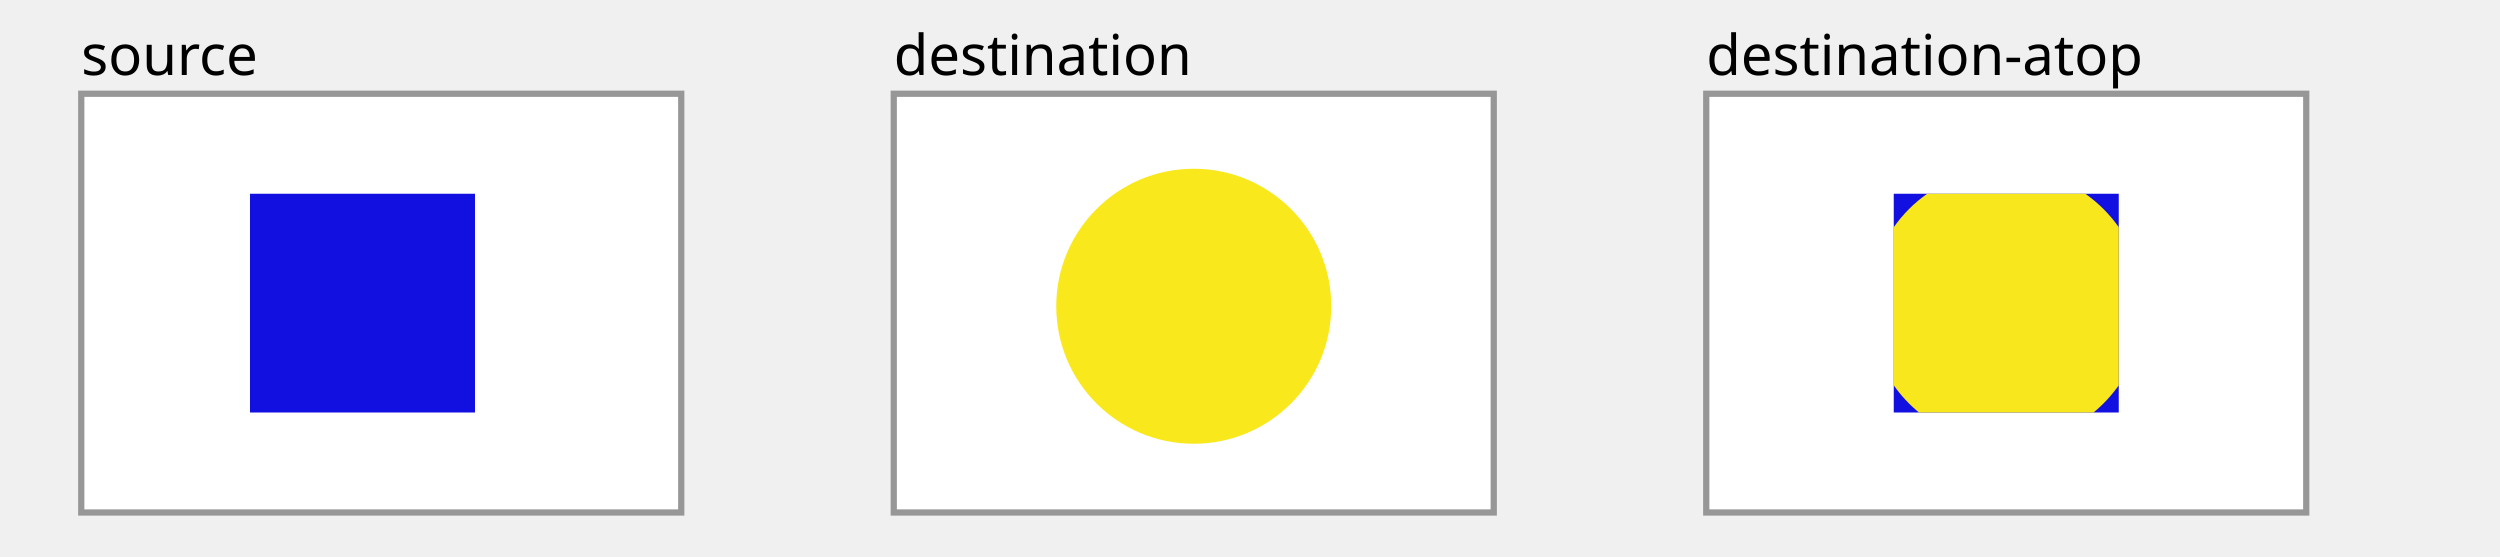
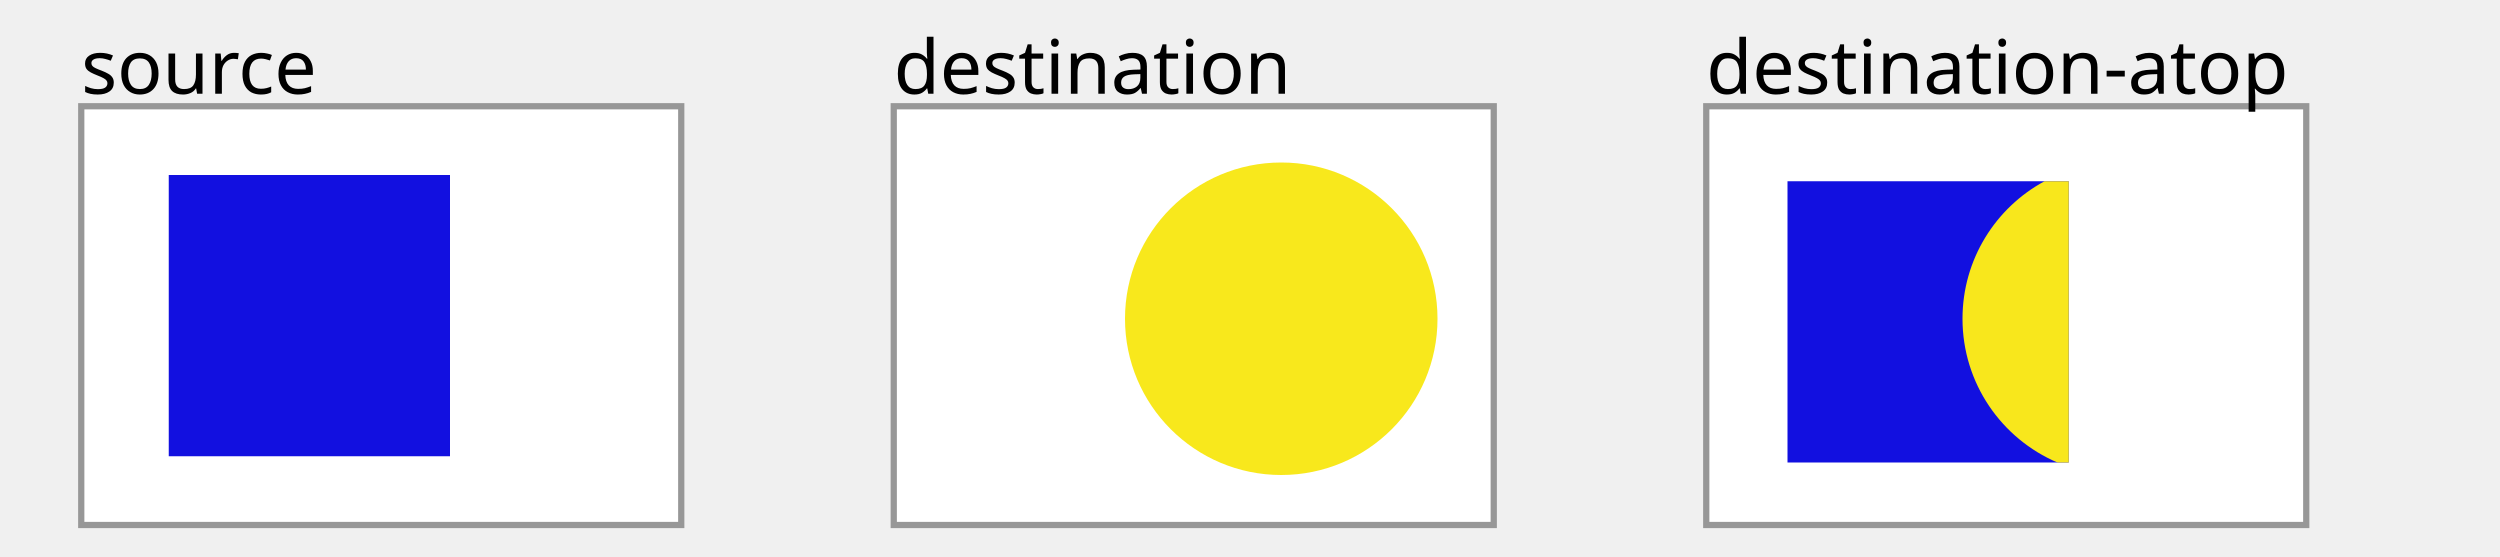
<svg xmlns="http://www.w3.org/2000/svg" width="400px" height="89px" viewBox="0 0 400 89" version="1.1">
  <defs />
  <g id="Page-1" stroke="none" stroke-width="1" fill="none" fill-rule="evenodd">
    <g id="composite-destination-atop">
-       <rect id="Rectangle-45" stroke="#979797" fill="#FFFFFF" x="13" y="15" width="96" height="67" />
-       <text id="source" font-family="Proxima Nova" font-size="9" font-weight="260" fill="#000000">
-         <tspan x="13" y="12">source</tspan>
+       <text id="source" font-family="Proxima Nova" font-size="12" font-weight="260" fill="#000000">
+         <tspan x="13" y="15">source</tspan>
      </text>
-       <rect id="Rectangle-45-Copy" stroke="#979797" fill="#FFFFFF" x="143" y="15" width="96" height="67" />
-       <text id="destination" font-family="Proxima Nova" font-size="9" font-weight="260" fill="#000000">
-         <tspan x="143" y="12">destination</tspan>
+       <rect id="Rectangle-45" stroke="#979797" fill="#FFFFFF" x="13" y="17" width="96" height="67" />
+       <rect id="Rectangle-45-Copy" stroke="#979797" fill="#FFFFFF" x="143" y="17" width="96" height="67" />
+       <rect id="source-copy" fill="#1210E0" x="27" y="28" width="45" height="45" />
+       <circle id="destination-copy" fill="#F8E81C" cx="205" cy="51" r="25" />
+       <text id="destination" font-family="Proxima Nova" font-size="12" font-weight="260" fill="#000000">
+         <tspan x="143" y="15">destination</tspan>
      </text>
-       <rect id="Rectangle-45-Copy-2" stroke="#979797" fill="#FFFFFF" x="273" y="15" width="96" height="67" />
-       <text id="destination-atop" font-family="Proxima Nova" font-size="9" font-weight="260" fill="#000000">
-         <tspan x="273" y="12">destination-atop</tspan>
+       <rect id="Rectangle-45-Copy-2" stroke="#979797" fill="#FFFFFF" x="273" y="17" width="96" height="67" />
+       <text id="destination-atop" font-family="Proxima Nova" font-size="12" font-weight="260" fill="#000000">
+         <tspan x="273" y="15">destination-atop</tspan>
      </text>
-       <rect id="Rectangle-48" fill="#1210E0" x="40" y="31" width="36" height="35" />
-       <rect id="Rectangle-48-Copy-2" fill="#1210E0" x="303" y="31" width="36" height="35" />
-       <path d="M334.965,66 C336.497,64.74 337.856,63.277 339,61.652 L339,36.348 C337.539,34.272 335.728,32.461 333.652,31 L308.348,31 C306.272,32.461 304.461,34.272 303,36.348 L303,61.652 C304.144,63.277 305.503,64.74 307.035,66 L334.965,66 Z" id="Rectangle-48-Copy" fill="#F8E71C" />
-       <circle id="Oval-4" fill="#F8E81C" cx="191" cy="49" r="22" />
+       <rect id="copy" fill="#1210E0" x="286" y="29" width="45" height="45" />
+       <path d="M327.116,29 L331,29 L331,74 L329.186,74 C320.257,70.185 314,61.323 314,51 C314,41.495 319.305,33.228 327.116,29 Z" id="source-copy-2" fill="#F8E71C" />
    </g>
  </g>
</svg>
